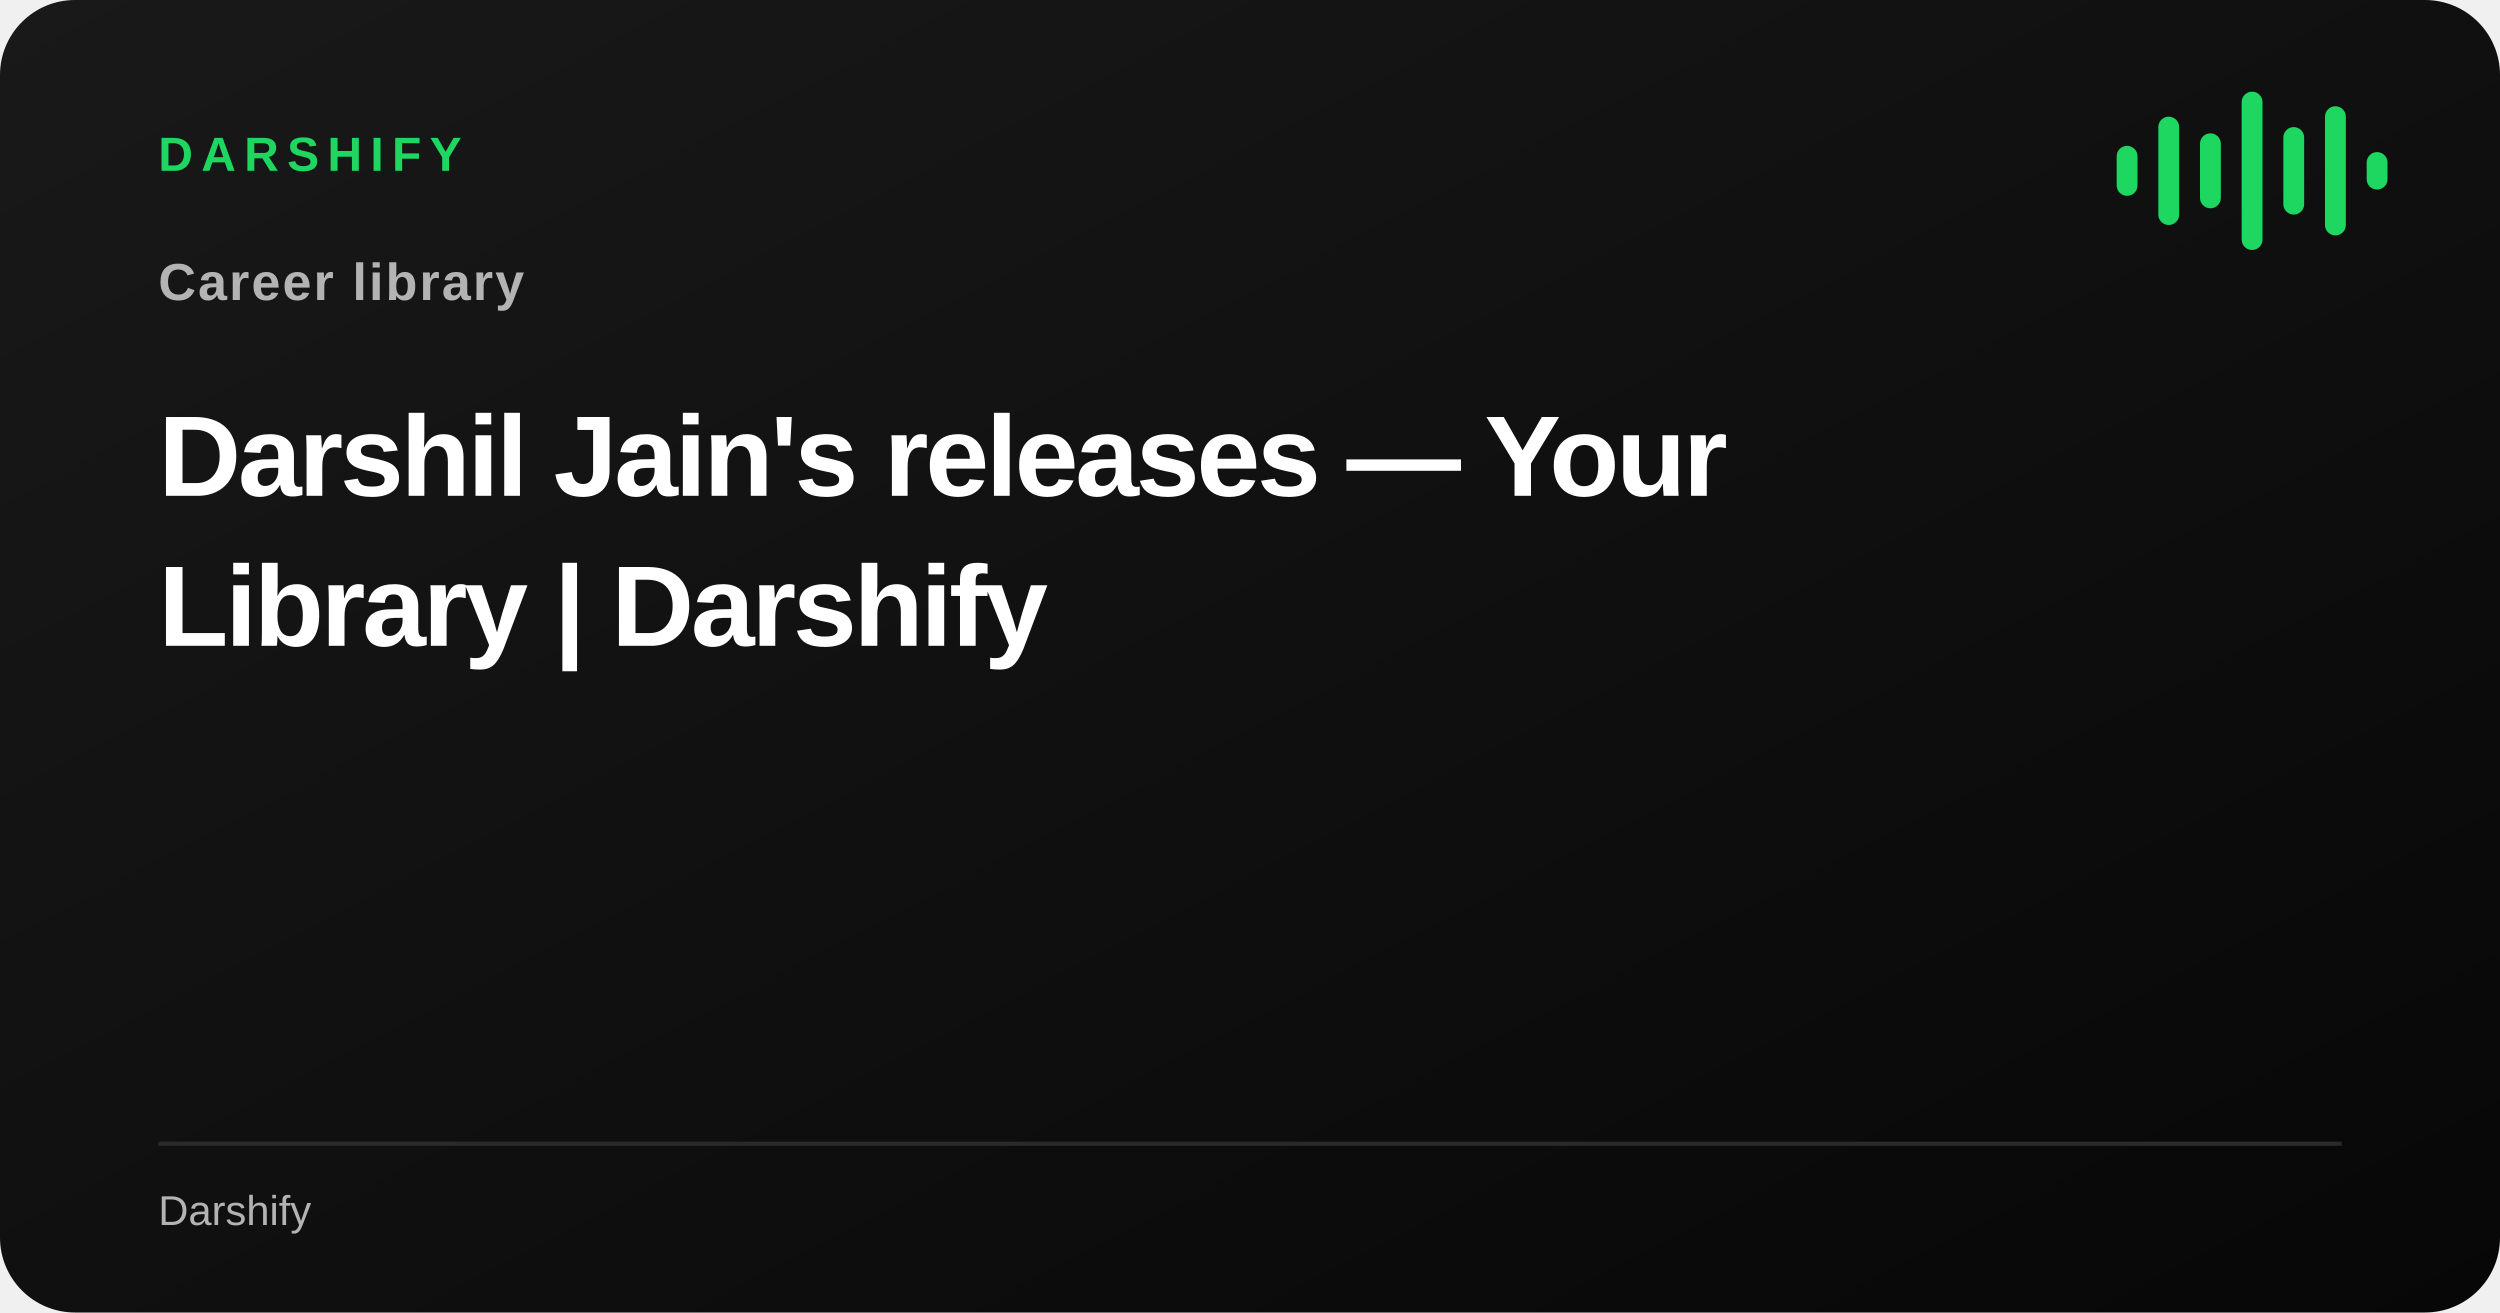
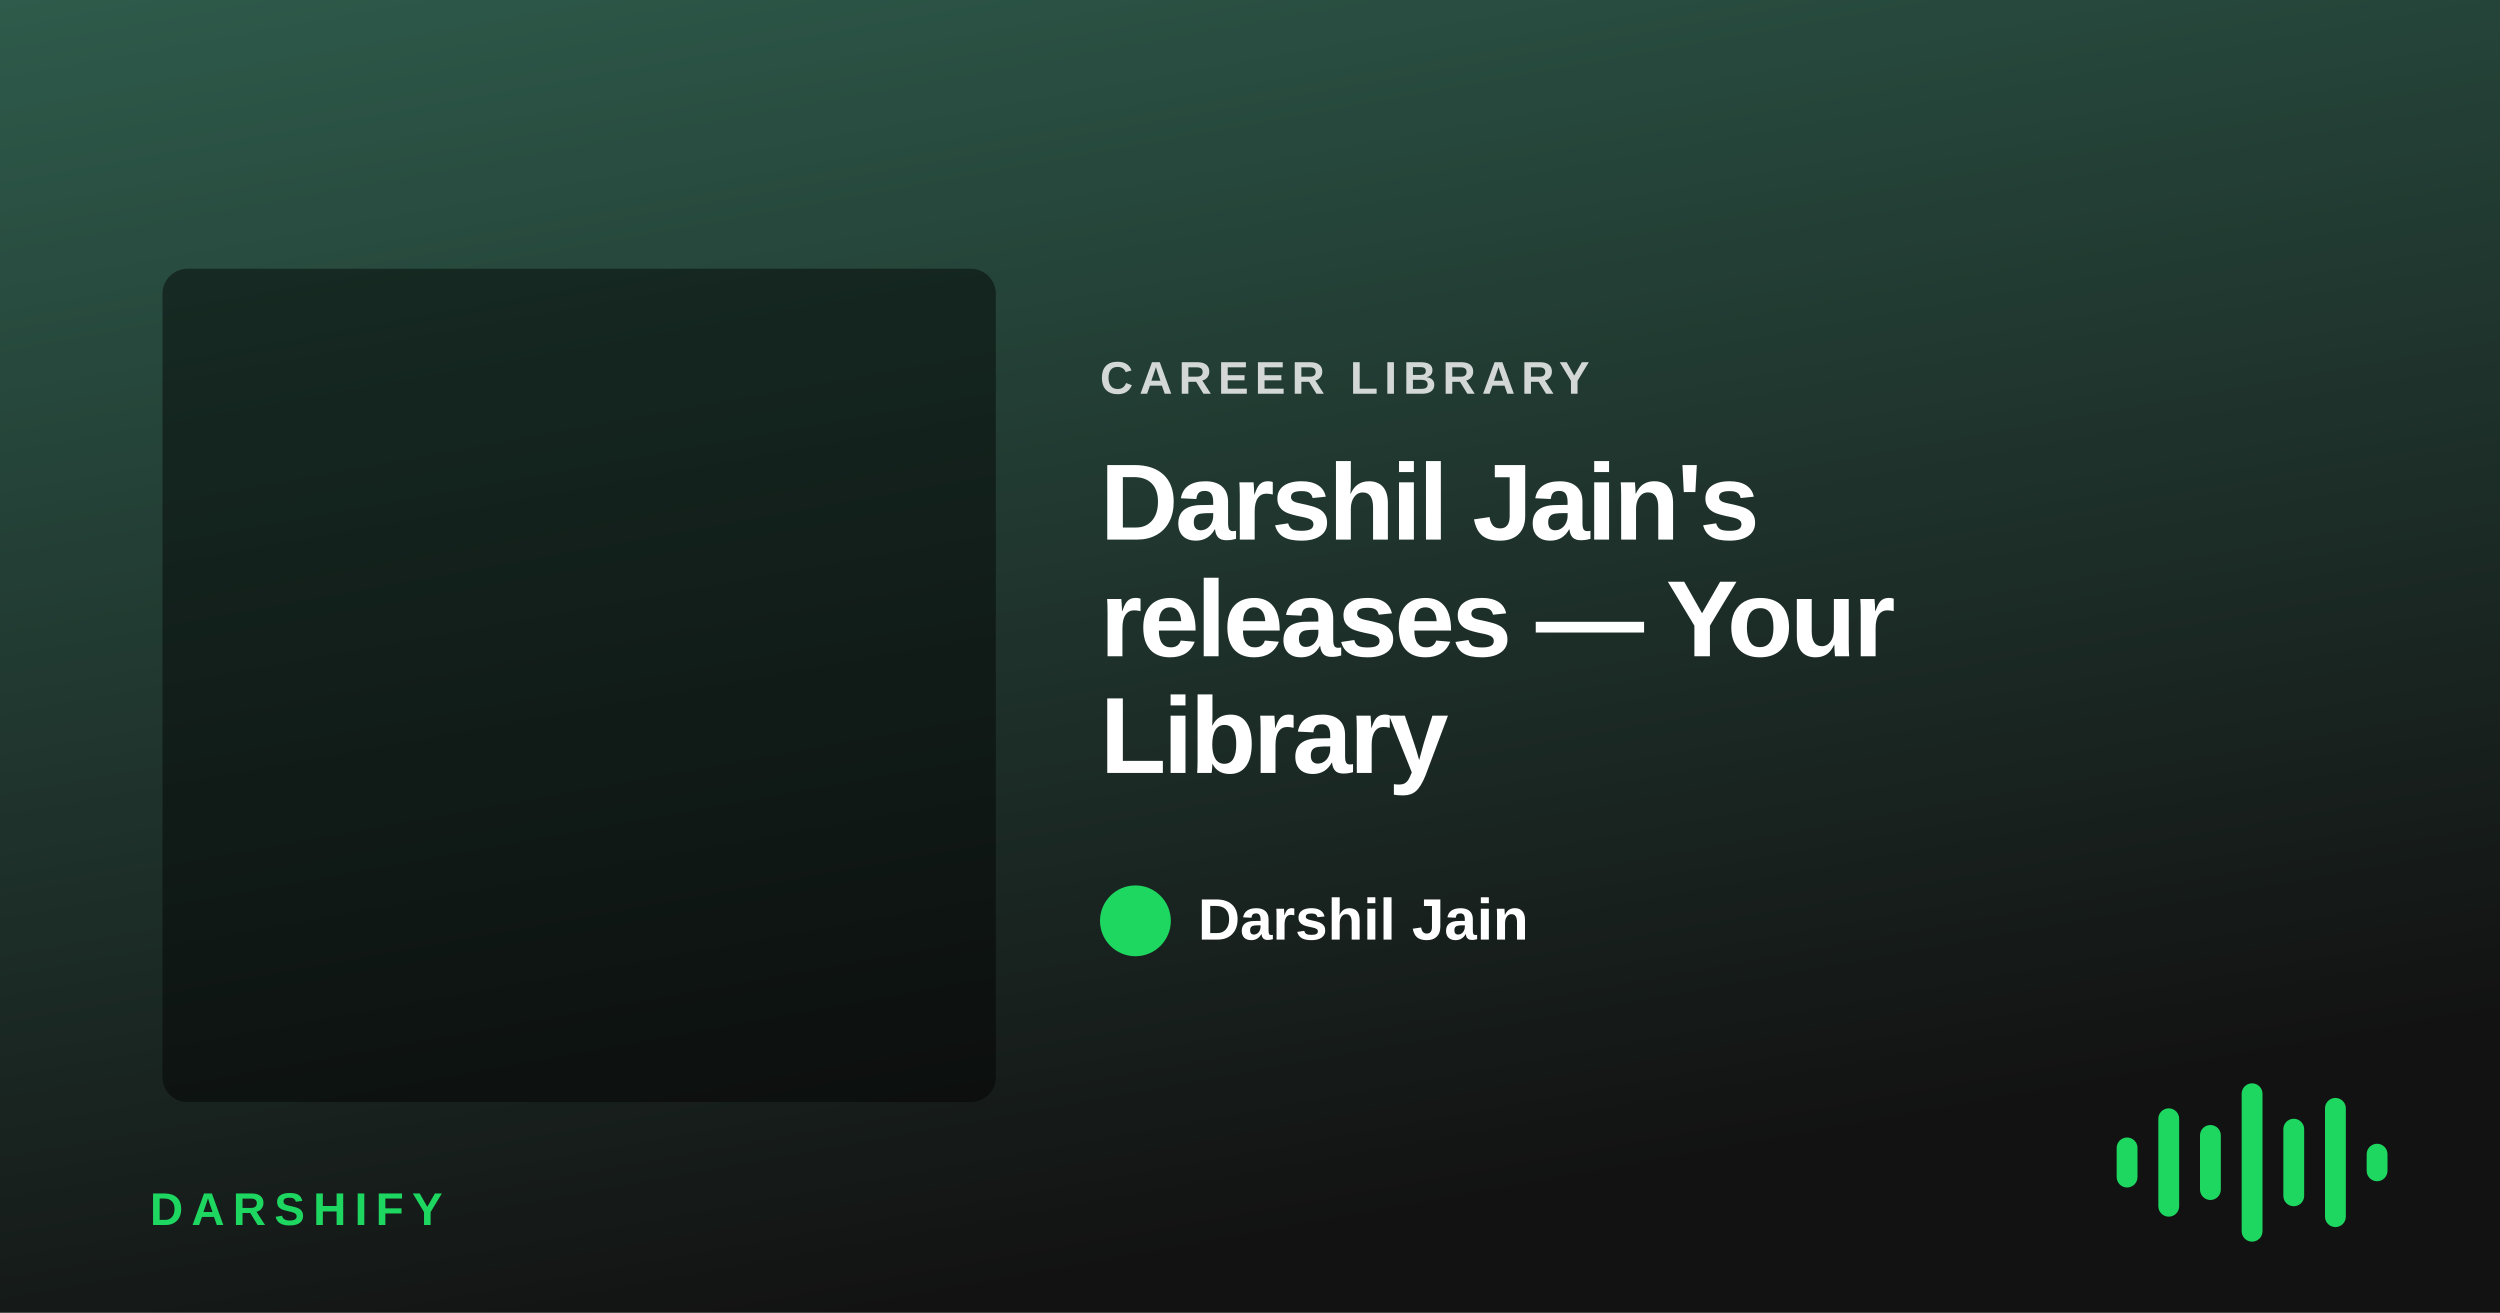
<svg xmlns="http://www.w3.org/2000/svg" viewBox="0 0 1200 630" width="1200" height="630" role="img" aria-label="Darshil Jain's releases — Your Library | Darshify" data-route-id="library">
  <defs>
-     <linearGradient id="surface" x1="0" y1="0" x2="1" y2="1">
-       <stop offset="0" stop-color="#191919" />
-       <stop offset="1" stop-color="#070707" />
+     <linearGradient id="wash" x1="0" y1="0" x2="0.35" y2="1">
+       <stop offset="0" stop-color="#2e5b4b" />
+       <stop offset="1" stop-color="#121212" />
    </linearGradient>
-     <radialGradient id="glow" cx="0" cy="0" r="1" gradientTransform="translate(1030 86) rotate(135) scale(420)">
-       <stop stop-color="#1ed760" stop-opacity=".38" />
-       <stop offset="1" stop-color="#1ed760" stop-opacity="0" />
-     </radialGradient>
  </defs>
-   <rect width="1200" height="630" rx="36" fill="url(#surface)" />
-   <rect width="1200" height="630" rx="36" fill="url(#glow)" />
+   <rect width="1200" height="630" fill="#121212" />
+   <rect width="1200" height="630" fill="url(#wash)" />
+   <rect x="78" y="129" width="400" height="400" rx="12" fill="#000" opacity=".45" />
+   <text x="528" y="189" fill="#ffffff" fill-opacity=".8" font-family="Arial, Helvetica, sans-serif" font-size="22" font-weight="700" letter-spacing="3">CAREER LIBRARY</text>
+   <text fill="#ffffff" font-family="Arial, Helvetica, sans-serif" font-size="52" font-weight="800" letter-spacing="-1.5">
+     <tspan x="528" y="259">Darshil Jain's</tspan>
+     <tspan x="528" y="315">releases — Your</tspan>
+     <tspan x="528" y="371">Library</tspan>
+   </text>
+   <circle cx="545" cy="442" r="17" fill="#1ed760" />
+   <text x="575" y="451" fill="#ffffff" font-family="Arial, Helvetica, sans-serif" font-size="28" font-weight="700">Darshil Jain</text>
  <g data-motif="proof-wave" aria-label="Evidence signal">
-     <rect x="1016" y="70" width="10" height="24" rx="5" fill="#1ed760" />
-     <rect x="1036" y="56" width="10" height="52" rx="5" fill="#1ed760" />
-     <rect x="1056" y="64" width="10" height="36" rx="5" fill="#1ed760" />
-     <rect x="1076" y="44" width="10" height="76" rx="5" fill="#1ed760" />
-     <rect x="1096" y="61" width="10" height="42" rx="5" fill="#1ed760" />
-     <rect x="1116" y="51" width="10" height="62" rx="5" fill="#1ed760" />
-     <rect x="1136" y="73" width="10" height="18" rx="5" fill="#1ed760" />
+     <rect x="1016" y="546" width="10" height="24" rx="5" fill="#1ed760" />
+     <rect x="1036" y="532" width="10" height="52" rx="5" fill="#1ed760" />
+     <rect x="1056" y="540" width="10" height="36" rx="5" fill="#1ed760" />
+     <rect x="1076" y="520" width="10" height="76" rx="5" fill="#1ed760" />
+     <rect x="1096" y="537" width="10" height="42" rx="5" fill="#1ed760" />
+     <rect x="1116" y="527" width="10" height="62" rx="5" fill="#1ed760" />
+     <rect x="1136" y="549" width="10" height="18" rx="5" fill="#1ed760" />
  </g>
-   <text x="76" y="82" fill="#1ed760" font-family="Arial, Helvetica, sans-serif" font-size="23" font-weight="700" letter-spacing="4">DARSHIFY</text>
-   <text x="76" y="144" fill="#b3b3b3" font-family="Arial, Helvetica, sans-serif" font-size="25" font-weight="600" letter-spacing="1">Career library</text>
-   <text fill="#ffffff" font-family="Arial, Helvetica, sans-serif" font-size="55" font-weight="800" letter-spacing="-1.5">
-     <tspan x="76" y="238">Darshil Jain's releases — Your</tspan>
-     <tspan x="76" y="310">Library | Darshify</tspan>
-   </text>
-   <rect x="76" y="548" width="1048" height="2" fill="#2a2a2a" />
-   <text x="76" y="588" fill="#b3b3b3" font-family="Arial, Helvetica, sans-serif" font-size="20">Darshify</text>
+   <text x="72" y="588" fill="#1ed760" font-family="Arial, Helvetica, sans-serif" font-size="22" font-weight="700" letter-spacing="4">DARSHIFY</text>
</svg>
